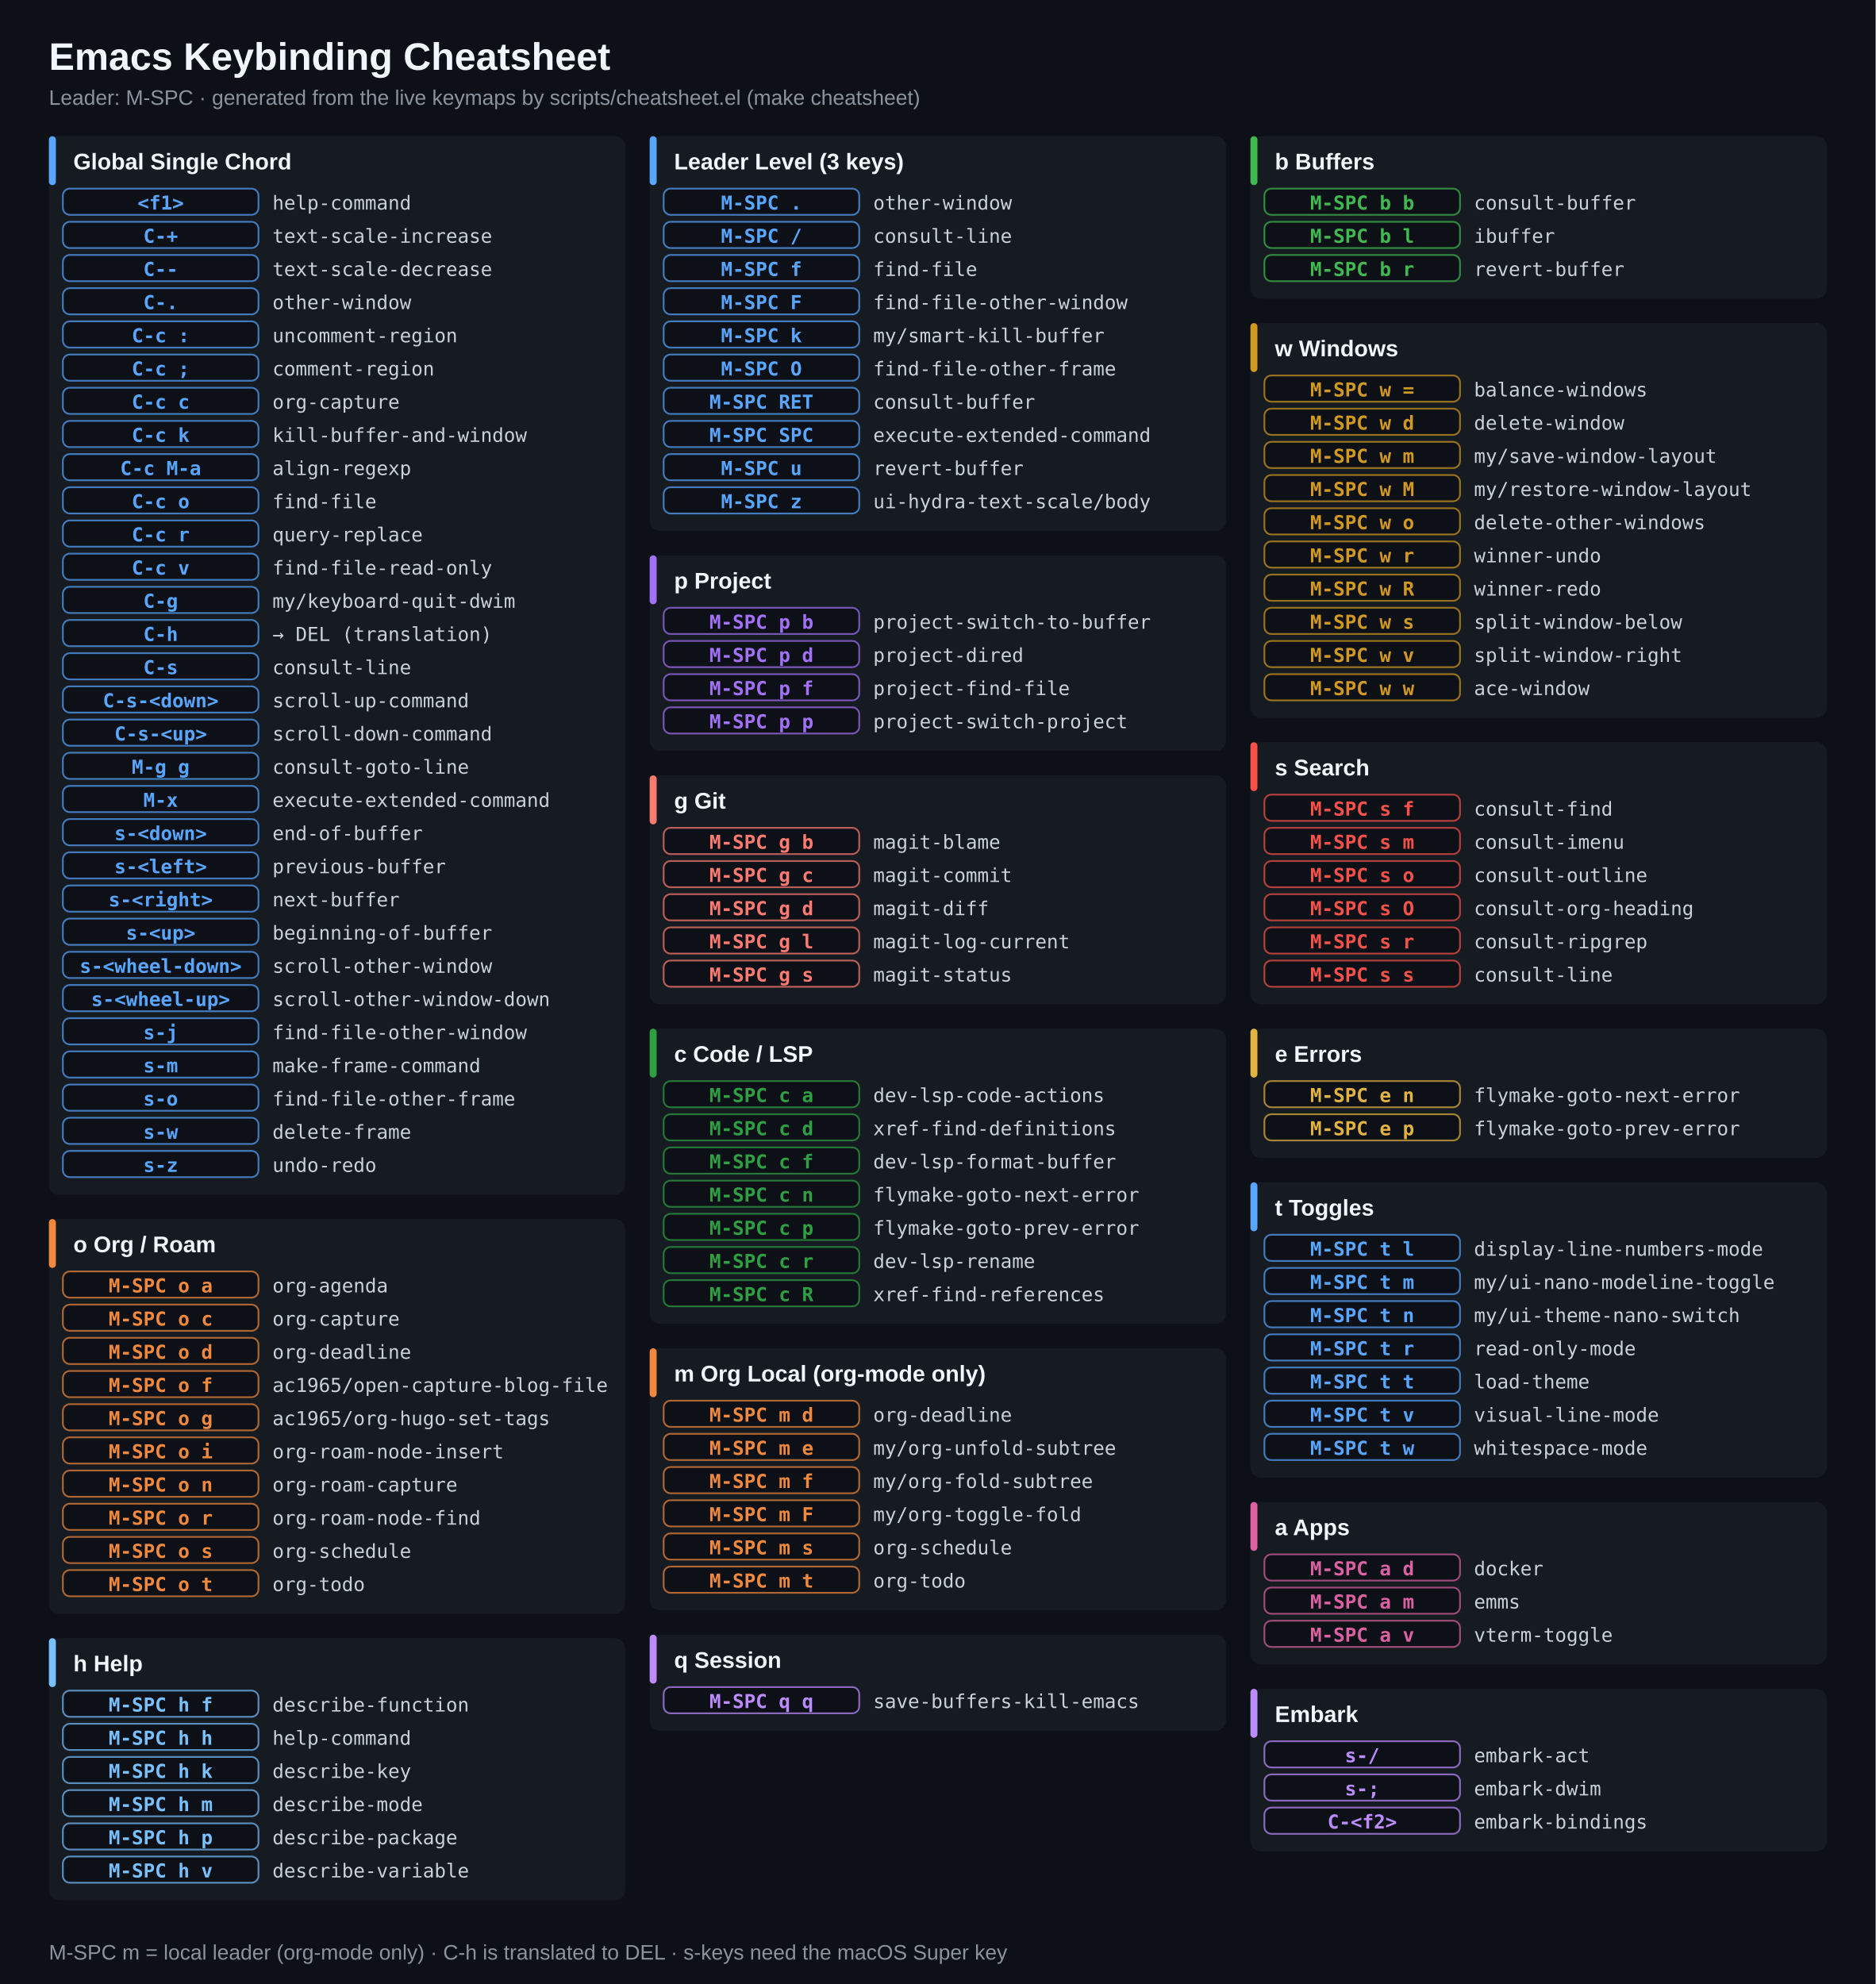
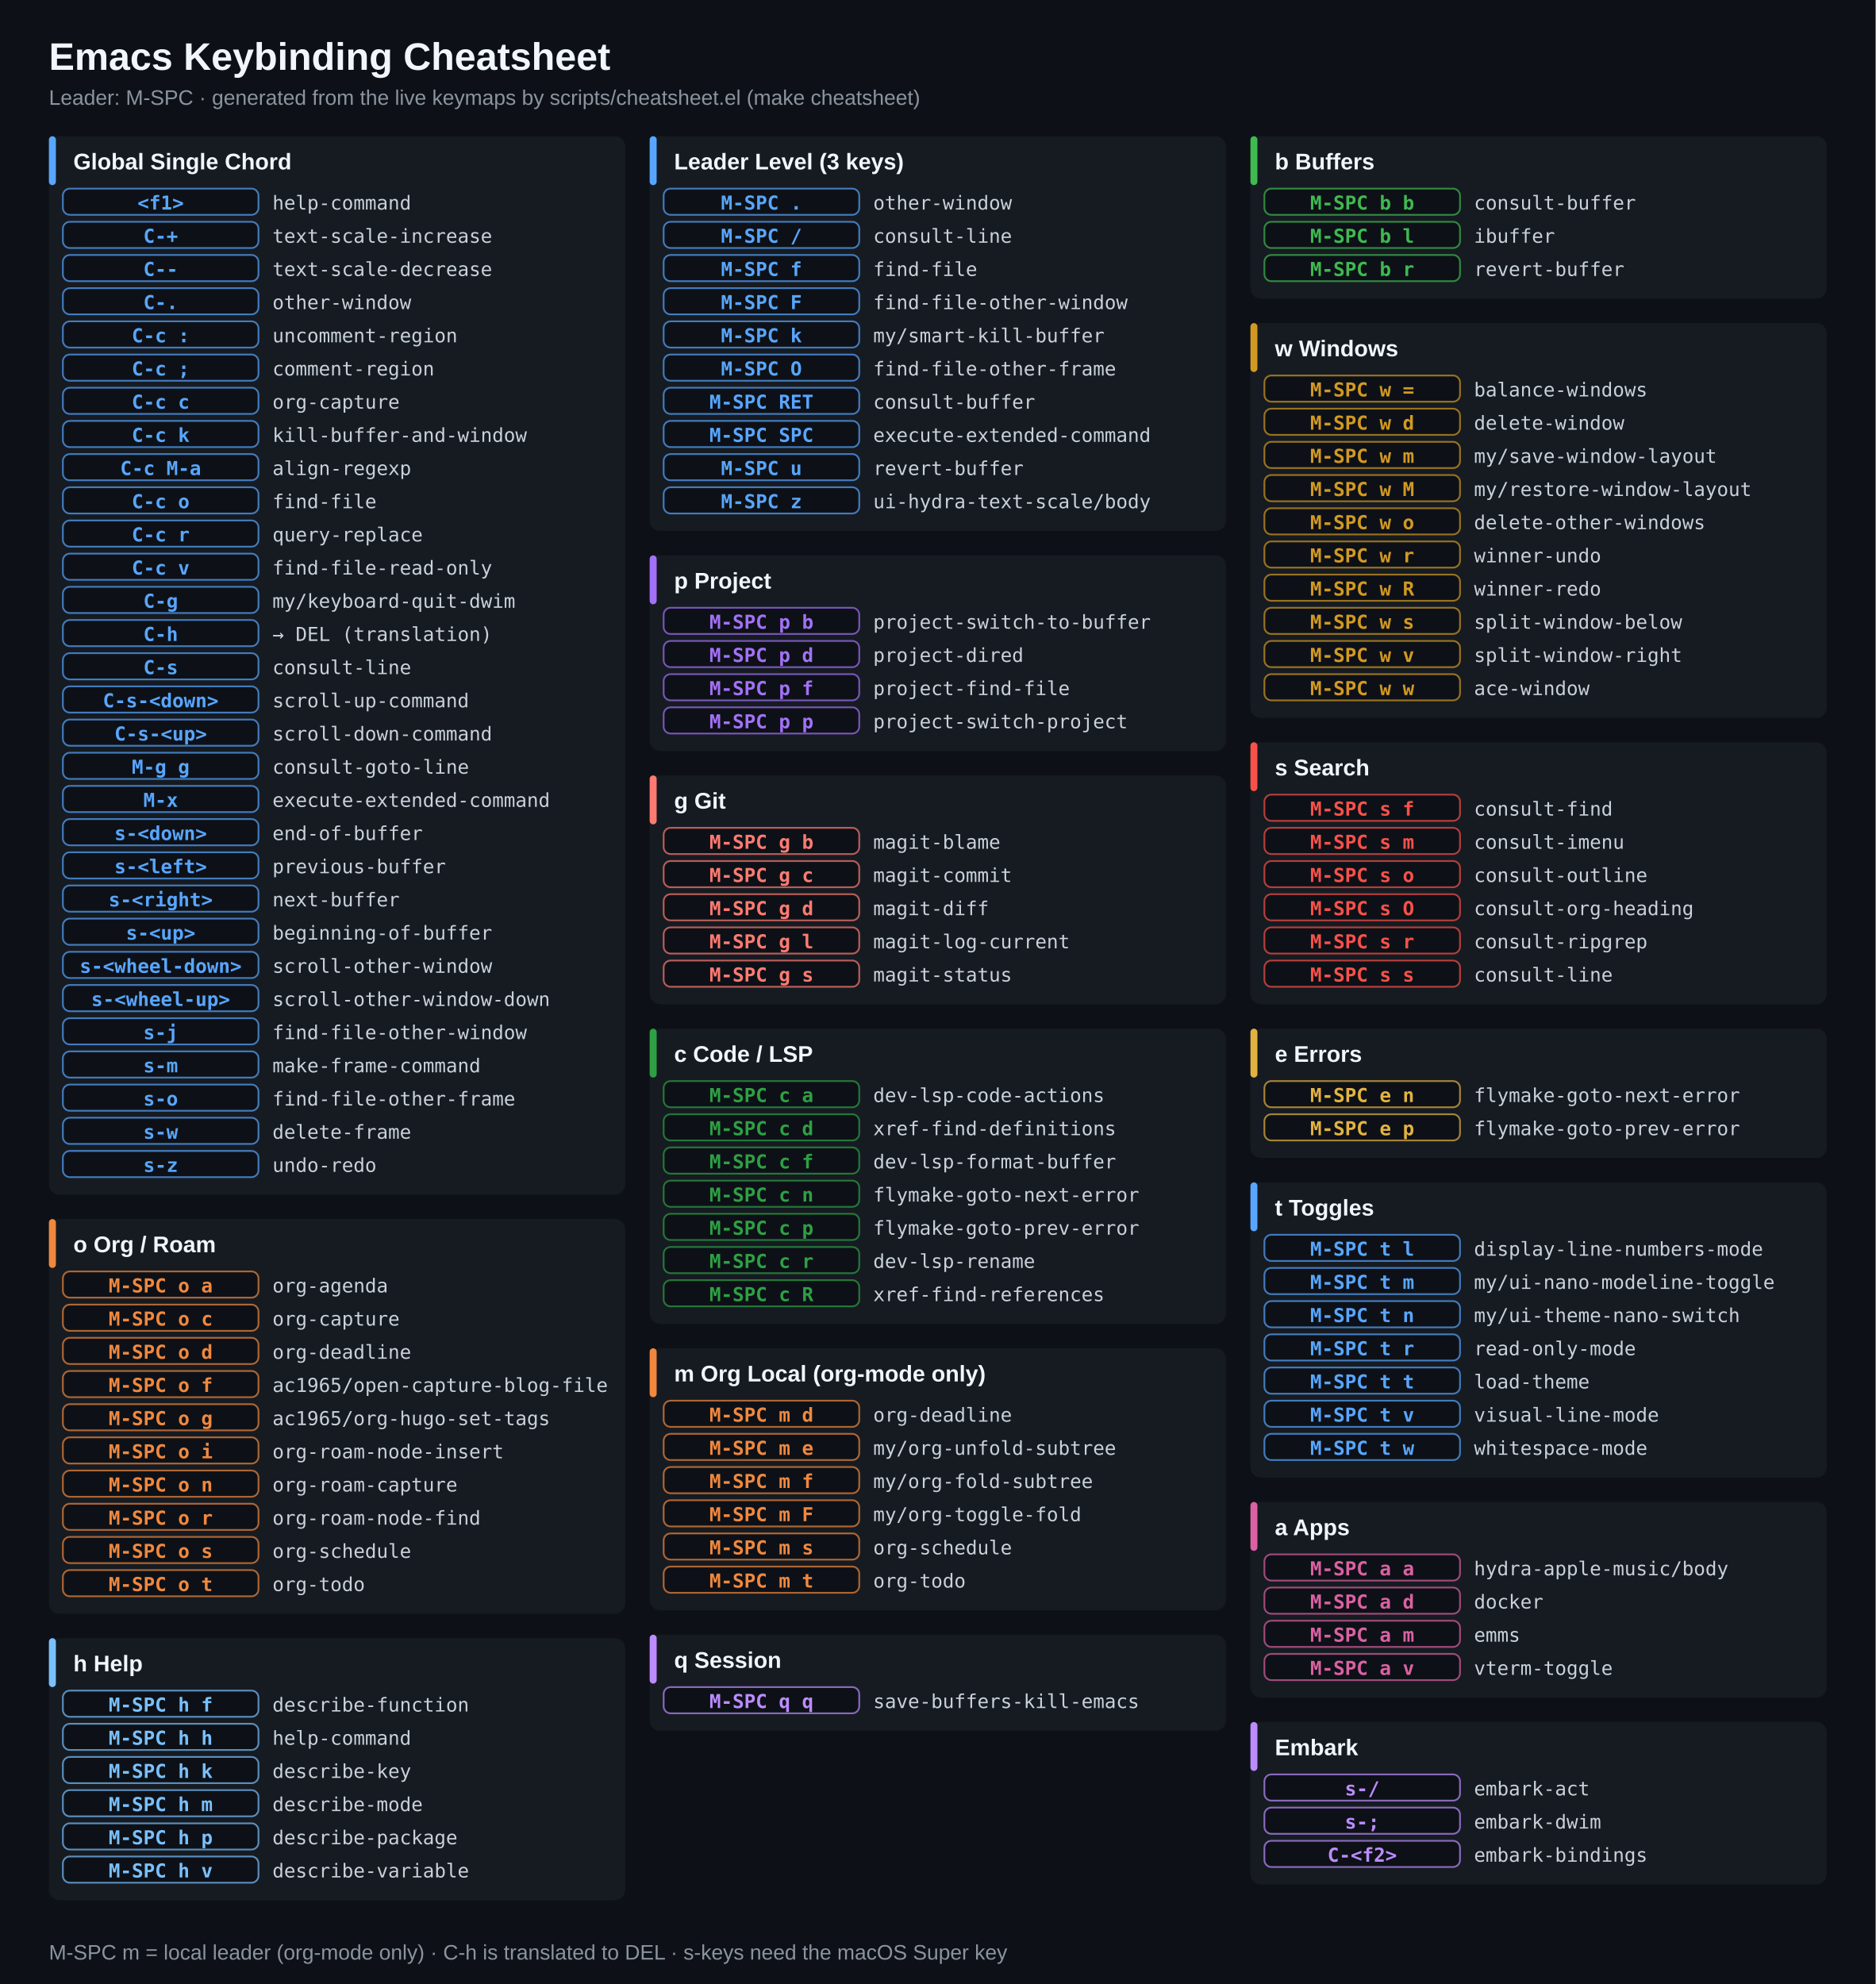
<svg xmlns="http://www.w3.org/2000/svg" width="1074" height="1136" viewBox="0 0 1074 1136">
  <style>
  .title{font:700 22px 'Helvetica Neue',Arial,sans-serif;fill:#f0f6fc}
  .sub{font:12px 'Helvetica Neue',Arial,sans-serif;fill:#8b949e}
  .head{font:700 13px 'Helvetica Neue',Arial,sans-serif;fill:#f0f6fc}
  .key{font:600 11px 'SF Mono',Menlo,Consolas,monospace}
  .cmd{font:11px 'SF Mono',Menlo,Consolas,monospace;fill:#c9d1d9}
</style>
  <rect width="1074" height="1136" fill="#0d1117" />
  <text x="28" y="40" class="title">Emacs Keybinding Cheatsheet</text>
  <text x="28" y="60" class="sub">Leader: M-SPC  ·  generated from the live keymaps by scripts/cheatsheet.el (make cheatsheet)</text>
  <rect x="28" y="78" width="330" height="606" rx="6" fill="#161b22" />
  <rect x="28" y="78" width="4" height="28" rx="2" fill="#58a6ff" />
  <text x="42" y="97" class="head">Global Single Chord</text>
  <rect x="36" y="108" width="112" height="15" rx="4" fill="#0d1117" stroke="#58a6ff" stroke-opacity="0.7" />
  <text x="92" y="120" class="key" fill="#58a6ff" text-anchor="middle">&lt;f1&gt;</text>
  <text x="156" y="120" class="cmd">help-command</text>
  <rect x="36" y="127" width="112" height="15" rx="4" fill="#0d1117" stroke="#58a6ff" stroke-opacity="0.7" />
  <text x="92" y="139" class="key" fill="#58a6ff" text-anchor="middle">C-+</text>
  <text x="156" y="139" class="cmd">text-scale-increase</text>
  <rect x="36" y="146" width="112" height="15" rx="4" fill="#0d1117" stroke="#58a6ff" stroke-opacity="0.7" />
  <text x="92" y="158" class="key" fill="#58a6ff" text-anchor="middle">C--</text>
  <text x="156" y="158" class="cmd">text-scale-decrease</text>
  <rect x="36" y="165" width="112" height="15" rx="4" fill="#0d1117" stroke="#58a6ff" stroke-opacity="0.7" />
  <text x="92" y="177" class="key" fill="#58a6ff" text-anchor="middle">C-.</text>
  <text x="156" y="177" class="cmd">other-window</text>
  <rect x="36" y="184" width="112" height="15" rx="4" fill="#0d1117" stroke="#58a6ff" stroke-opacity="0.7" />
  <text x="92" y="196" class="key" fill="#58a6ff" text-anchor="middle">C-c :</text>
  <text x="156" y="196" class="cmd">uncomment-region</text>
  <rect x="36" y="203" width="112" height="15" rx="4" fill="#0d1117" stroke="#58a6ff" stroke-opacity="0.7" />
  <text x="92" y="215" class="key" fill="#58a6ff" text-anchor="middle">C-c ;</text>
  <text x="156" y="215" class="cmd">comment-region</text>
  <rect x="36" y="222" width="112" height="15" rx="4" fill="#0d1117" stroke="#58a6ff" stroke-opacity="0.7" />
  <text x="92" y="234" class="key" fill="#58a6ff" text-anchor="middle">C-c c</text>
  <text x="156" y="234" class="cmd">org-capture</text>
  <rect x="36" y="241" width="112" height="15" rx="4" fill="#0d1117" stroke="#58a6ff" stroke-opacity="0.7" />
  <text x="92" y="253" class="key" fill="#58a6ff" text-anchor="middle">C-c k</text>
  <text x="156" y="253" class="cmd">kill-buffer-and-window</text>
  <rect x="36" y="260" width="112" height="15" rx="4" fill="#0d1117" stroke="#58a6ff" stroke-opacity="0.7" />
  <text x="92" y="272" class="key" fill="#58a6ff" text-anchor="middle">C-c M-a</text>
  <text x="156" y="272" class="cmd">align-regexp</text>
  <rect x="36" y="279" width="112" height="15" rx="4" fill="#0d1117" stroke="#58a6ff" stroke-opacity="0.7" />
  <text x="92" y="291" class="key" fill="#58a6ff" text-anchor="middle">C-c o</text>
  <text x="156" y="291" class="cmd">find-file</text>
  <rect x="36" y="298" width="112" height="15" rx="4" fill="#0d1117" stroke="#58a6ff" stroke-opacity="0.7" />
  <text x="92" y="310" class="key" fill="#58a6ff" text-anchor="middle">C-c r</text>
  <text x="156" y="310" class="cmd">query-replace</text>
  <rect x="36" y="317" width="112" height="15" rx="4" fill="#0d1117" stroke="#58a6ff" stroke-opacity="0.7" />
  <text x="92" y="329" class="key" fill="#58a6ff" text-anchor="middle">C-c v</text>
  <text x="156" y="329" class="cmd">find-file-read-only</text>
  <rect x="36" y="336" width="112" height="15" rx="4" fill="#0d1117" stroke="#58a6ff" stroke-opacity="0.7" />
  <text x="92" y="348" class="key" fill="#58a6ff" text-anchor="middle">C-g</text>
  <text x="156" y="348" class="cmd">my/keyboard-quit-dwim</text>
  <rect x="36" y="355" width="112" height="15" rx="4" fill="#0d1117" stroke="#58a6ff" stroke-opacity="0.7" />
  <text x="92" y="367" class="key" fill="#58a6ff" text-anchor="middle">C-h</text>
  <text x="156" y="367" class="cmd">→ DEL (translation)</text>
  <rect x="36" y="374" width="112" height="15" rx="4" fill="#0d1117" stroke="#58a6ff" stroke-opacity="0.7" />
  <text x="92" y="386" class="key" fill="#58a6ff" text-anchor="middle">C-s</text>
  <text x="156" y="386" class="cmd">consult-line</text>
  <rect x="36" y="393" width="112" height="15" rx="4" fill="#0d1117" stroke="#58a6ff" stroke-opacity="0.7" />
  <text x="92" y="405" class="key" fill="#58a6ff" text-anchor="middle">C-s-&lt;down&gt;</text>
  <text x="156" y="405" class="cmd">scroll-up-command</text>
  <rect x="36" y="412" width="112" height="15" rx="4" fill="#0d1117" stroke="#58a6ff" stroke-opacity="0.7" />
  <text x="92" y="424" class="key" fill="#58a6ff" text-anchor="middle">C-s-&lt;up&gt;</text>
  <text x="156" y="424" class="cmd">scroll-down-command</text>
  <rect x="36" y="431" width="112" height="15" rx="4" fill="#0d1117" stroke="#58a6ff" stroke-opacity="0.7" />
  <text x="92" y="443" class="key" fill="#58a6ff" text-anchor="middle">M-g g</text>
  <text x="156" y="443" class="cmd">consult-goto-line</text>
  <rect x="36" y="450" width="112" height="15" rx="4" fill="#0d1117" stroke="#58a6ff" stroke-opacity="0.7" />
  <text x="92" y="462" class="key" fill="#58a6ff" text-anchor="middle">M-x</text>
  <text x="156" y="462" class="cmd">execute-extended-command</text>
  <rect x="36" y="469" width="112" height="15" rx="4" fill="#0d1117" stroke="#58a6ff" stroke-opacity="0.7" />
  <text x="92" y="481" class="key" fill="#58a6ff" text-anchor="middle">s-&lt;down&gt;</text>
  <text x="156" y="481" class="cmd">end-of-buffer</text>
  <rect x="36" y="488" width="112" height="15" rx="4" fill="#0d1117" stroke="#58a6ff" stroke-opacity="0.7" />
  <text x="92" y="500" class="key" fill="#58a6ff" text-anchor="middle">s-&lt;left&gt;</text>
  <text x="156" y="500" class="cmd">previous-buffer</text>
  <rect x="36" y="507" width="112" height="15" rx="4" fill="#0d1117" stroke="#58a6ff" stroke-opacity="0.7" />
  <text x="92" y="519" class="key" fill="#58a6ff" text-anchor="middle">s-&lt;right&gt;</text>
  <text x="156" y="519" class="cmd">next-buffer</text>
  <rect x="36" y="526" width="112" height="15" rx="4" fill="#0d1117" stroke="#58a6ff" stroke-opacity="0.7" />
  <text x="92" y="538" class="key" fill="#58a6ff" text-anchor="middle">s-&lt;up&gt;</text>
  <text x="156" y="538" class="cmd">beginning-of-buffer</text>
  <rect x="36" y="545" width="112" height="15" rx="4" fill="#0d1117" stroke="#58a6ff" stroke-opacity="0.7" />
  <text x="92" y="557" class="key" fill="#58a6ff" text-anchor="middle">s-&lt;wheel-down&gt;</text>
  <text x="156" y="557" class="cmd">scroll-other-window</text>
  <rect x="36" y="564" width="112" height="15" rx="4" fill="#0d1117" stroke="#58a6ff" stroke-opacity="0.7" />
  <text x="92" y="576" class="key" fill="#58a6ff" text-anchor="middle">s-&lt;wheel-up&gt;</text>
  <text x="156" y="576" class="cmd">scroll-other-window-down</text>
  <rect x="36" y="583" width="112" height="15" rx="4" fill="#0d1117" stroke="#58a6ff" stroke-opacity="0.7" />
  <text x="92" y="595" class="key" fill="#58a6ff" text-anchor="middle">s-j</text>
  <text x="156" y="595" class="cmd">find-file-other-window</text>
  <rect x="36" y="602" width="112" height="15" rx="4" fill="#0d1117" stroke="#58a6ff" stroke-opacity="0.7" />
  <text x="92" y="614" class="key" fill="#58a6ff" text-anchor="middle">s-m</text>
  <text x="156" y="614" class="cmd">make-frame-command</text>
  <rect x="36" y="621" width="112" height="15" rx="4" fill="#0d1117" stroke="#58a6ff" stroke-opacity="0.7" />
  <text x="92" y="633" class="key" fill="#58a6ff" text-anchor="middle">s-o</text>
  <text x="156" y="633" class="cmd">find-file-other-frame</text>
  <rect x="36" y="640" width="112" height="15" rx="4" fill="#0d1117" stroke="#58a6ff" stroke-opacity="0.7" />
  <text x="92" y="652" class="key" fill="#58a6ff" text-anchor="middle">s-w</text>
  <text x="156" y="652" class="cmd">delete-frame</text>
  <rect x="36" y="659" width="112" height="15" rx="4" fill="#0d1117" stroke="#58a6ff" stroke-opacity="0.7" />
  <text x="92" y="671" class="key" fill="#58a6ff" text-anchor="middle">s-z</text>
  <text x="156" y="671" class="cmd">undo-redo</text>
  <rect x="372" y="78" width="330" height="226" rx="6" fill="#161b22" />
  <rect x="372" y="78" width="4" height="28" rx="2" fill="#58a6ff" />
  <text x="386" y="97" class="head">Leader Level (3 keys)</text>
  <rect x="380" y="108" width="112" height="15" rx="4" fill="#0d1117" stroke="#58a6ff" stroke-opacity="0.7" />
  <text x="436" y="120" class="key" fill="#58a6ff" text-anchor="middle">M-SPC .</text>
  <text x="500" y="120" class="cmd">other-window</text>
  <rect x="380" y="127" width="112" height="15" rx="4" fill="#0d1117" stroke="#58a6ff" stroke-opacity="0.7" />
  <text x="436" y="139" class="key" fill="#58a6ff" text-anchor="middle">M-SPC /</text>
  <text x="500" y="139" class="cmd">consult-line</text>
  <rect x="380" y="146" width="112" height="15" rx="4" fill="#0d1117" stroke="#58a6ff" stroke-opacity="0.7" />
  <text x="436" y="158" class="key" fill="#58a6ff" text-anchor="middle">M-SPC f</text>
  <text x="500" y="158" class="cmd">find-file</text>
  <rect x="380" y="165" width="112" height="15" rx="4" fill="#0d1117" stroke="#58a6ff" stroke-opacity="0.7" />
  <text x="436" y="177" class="key" fill="#58a6ff" text-anchor="middle">M-SPC F</text>
  <text x="500" y="177" class="cmd">find-file-other-window</text>
  <rect x="380" y="184" width="112" height="15" rx="4" fill="#0d1117" stroke="#58a6ff" stroke-opacity="0.7" />
  <text x="436" y="196" class="key" fill="#58a6ff" text-anchor="middle">M-SPC k</text>
  <text x="500" y="196" class="cmd">my/smart-kill-buffer</text>
  <rect x="380" y="203" width="112" height="15" rx="4" fill="#0d1117" stroke="#58a6ff" stroke-opacity="0.7" />
  <text x="436" y="215" class="key" fill="#58a6ff" text-anchor="middle">M-SPC O</text>
  <text x="500" y="215" class="cmd">find-file-other-frame</text>
  <rect x="380" y="222" width="112" height="15" rx="4" fill="#0d1117" stroke="#58a6ff" stroke-opacity="0.7" />
  <text x="436" y="234" class="key" fill="#58a6ff" text-anchor="middle">M-SPC RET</text>
  <text x="500" y="234" class="cmd">consult-buffer</text>
  <rect x="380" y="241" width="112" height="15" rx="4" fill="#0d1117" stroke="#58a6ff" stroke-opacity="0.7" />
  <text x="436" y="253" class="key" fill="#58a6ff" text-anchor="middle">M-SPC SPC</text>
  <text x="500" y="253" class="cmd">execute-extended-command</text>
  <rect x="380" y="260" width="112" height="15" rx="4" fill="#0d1117" stroke="#58a6ff" stroke-opacity="0.7" />
  <text x="436" y="272" class="key" fill="#58a6ff" text-anchor="middle">M-SPC u</text>
  <text x="500" y="272" class="cmd">revert-buffer</text>
  <rect x="380" y="279" width="112" height="15" rx="4" fill="#0d1117" stroke="#58a6ff" stroke-opacity="0.7" />
  <text x="436" y="291" class="key" fill="#58a6ff" text-anchor="middle">M-SPC z</text>
  <text x="500" y="291" class="cmd">ui-hydra-text-scale/body</text>
  <rect x="716" y="78" width="330" height="93" rx="6" fill="#161b22" />
  <rect x="716" y="78" width="4" height="28" rx="2" fill="#3fb950" />
  <text x="730" y="97" class="head">b  Buffers</text>
  <rect x="724" y="108" width="112" height="15" rx="4" fill="#0d1117" stroke="#3fb950" stroke-opacity="0.7" />
  <text x="780" y="120" class="key" fill="#3fb950" text-anchor="middle">M-SPC b b</text>
  <text x="844" y="120" class="cmd">consult-buffer</text>
  <rect x="724" y="127" width="112" height="15" rx="4" fill="#0d1117" stroke="#3fb950" stroke-opacity="0.7" />
  <text x="780" y="139" class="key" fill="#3fb950" text-anchor="middle">M-SPC b l</text>
  <text x="844" y="139" class="cmd">ibuffer</text>
  <rect x="724" y="146" width="112" height="15" rx="4" fill="#0d1117" stroke="#3fb950" stroke-opacity="0.7" />
  <text x="780" y="158" class="key" fill="#3fb950" text-anchor="middle">M-SPC b r</text>
  <text x="844" y="158" class="cmd">revert-buffer</text>
  <rect x="716" y="185" width="330" height="226" rx="6" fill="#161b22" />
  <rect x="716" y="185" width="4" height="28" rx="2" fill="#d29922" />
  <text x="730" y="204" class="head">w  Windows</text>
  <rect x="724" y="215" width="112" height="15" rx="4" fill="#0d1117" stroke="#d29922" stroke-opacity="0.7" />
  <text x="780" y="227" class="key" fill="#d29922" text-anchor="middle">M-SPC w =</text>
  <text x="844" y="227" class="cmd">balance-windows</text>
  <rect x="724" y="234" width="112" height="15" rx="4" fill="#0d1117" stroke="#d29922" stroke-opacity="0.7" />
  <text x="780" y="246" class="key" fill="#d29922" text-anchor="middle">M-SPC w d</text>
  <text x="844" y="246" class="cmd">delete-window</text>
  <rect x="724" y="253" width="112" height="15" rx="4" fill="#0d1117" stroke="#d29922" stroke-opacity="0.7" />
  <text x="780" y="265" class="key" fill="#d29922" text-anchor="middle">M-SPC w m</text>
  <text x="844" y="265" class="cmd">my/save-window-layout</text>
  <rect x="724" y="272" width="112" height="15" rx="4" fill="#0d1117" stroke="#d29922" stroke-opacity="0.7" />
  <text x="780" y="284" class="key" fill="#d29922" text-anchor="middle">M-SPC w M</text>
  <text x="844" y="284" class="cmd">my/restore-window-layout</text>
  <rect x="724" y="291" width="112" height="15" rx="4" fill="#0d1117" stroke="#d29922" stroke-opacity="0.7" />
  <text x="780" y="303" class="key" fill="#d29922" text-anchor="middle">M-SPC w o</text>
  <text x="844" y="303" class="cmd">delete-other-windows</text>
  <rect x="724" y="310" width="112" height="15" rx="4" fill="#0d1117" stroke="#d29922" stroke-opacity="0.7" />
  <text x="780" y="322" class="key" fill="#d29922" text-anchor="middle">M-SPC w r</text>
  <text x="844" y="322" class="cmd">winner-undo</text>
  <rect x="724" y="329" width="112" height="15" rx="4" fill="#0d1117" stroke="#d29922" stroke-opacity="0.7" />
  <text x="780" y="341" class="key" fill="#d29922" text-anchor="middle">M-SPC w R</text>
  <text x="844" y="341" class="cmd">winner-redo</text>
  <rect x="724" y="348" width="112" height="15" rx="4" fill="#0d1117" stroke="#d29922" stroke-opacity="0.7" />
  <text x="780" y="360" class="key" fill="#d29922" text-anchor="middle">M-SPC w s</text>
  <text x="844" y="360" class="cmd">split-window-below</text>
  <rect x="724" y="367" width="112" height="15" rx="4" fill="#0d1117" stroke="#d29922" stroke-opacity="0.7" />
  <text x="780" y="379" class="key" fill="#d29922" text-anchor="middle">M-SPC w v</text>
  <text x="844" y="379" class="cmd">split-window-right</text>
  <rect x="724" y="386" width="112" height="15" rx="4" fill="#0d1117" stroke="#d29922" stroke-opacity="0.7" />
  <text x="780" y="398" class="key" fill="#d29922" text-anchor="middle">M-SPC w w</text>
  <text x="844" y="398" class="cmd">ace-window</text>
  <rect x="372" y="318" width="330" height="112" rx="6" fill="#161b22" />
  <rect x="372" y="318" width="4" height="28" rx="2" fill="#a371f7" />
  <text x="386" y="337" class="head">p  Project</text>
  <rect x="380" y="348" width="112" height="15" rx="4" fill="#0d1117" stroke="#a371f7" stroke-opacity="0.7" />
  <text x="436" y="360" class="key" fill="#a371f7" text-anchor="middle">M-SPC p b</text>
  <text x="500" y="360" class="cmd">project-switch-to-buffer</text>
  <rect x="380" y="367" width="112" height="15" rx="4" fill="#0d1117" stroke="#a371f7" stroke-opacity="0.7" />
  <text x="436" y="379" class="key" fill="#a371f7" text-anchor="middle">M-SPC p d</text>
  <text x="500" y="379" class="cmd">project-dired</text>
  <rect x="380" y="386" width="112" height="15" rx="4" fill="#0d1117" stroke="#a371f7" stroke-opacity="0.7" />
  <text x="436" y="398" class="key" fill="#a371f7" text-anchor="middle">M-SPC p f</text>
  <text x="500" y="398" class="cmd">project-find-file</text>
  <rect x="380" y="405" width="112" height="15" rx="4" fill="#0d1117" stroke="#a371f7" stroke-opacity="0.7" />
  <text x="436" y="417" class="key" fill="#a371f7" text-anchor="middle">M-SPC p p</text>
  <text x="500" y="417" class="cmd">project-switch-project</text>
  <rect x="716" y="425" width="330" height="150" rx="6" fill="#161b22" />
  <rect x="716" y="425" width="4" height="28" rx="2" fill="#f85149" />
  <text x="730" y="444" class="head">s  Search</text>
  <rect x="724" y="455" width="112" height="15" rx="4" fill="#0d1117" stroke="#f85149" stroke-opacity="0.7" />
  <text x="780" y="467" class="key" fill="#f85149" text-anchor="middle">M-SPC s f</text>
  <text x="844" y="467" class="cmd">consult-find</text>
  <rect x="724" y="474" width="112" height="15" rx="4" fill="#0d1117" stroke="#f85149" stroke-opacity="0.7" />
  <text x="780" y="486" class="key" fill="#f85149" text-anchor="middle">M-SPC s m</text>
  <text x="844" y="486" class="cmd">consult-imenu</text>
  <rect x="724" y="493" width="112" height="15" rx="4" fill="#0d1117" stroke="#f85149" stroke-opacity="0.7" />
  <text x="780" y="505" class="key" fill="#f85149" text-anchor="middle">M-SPC s o</text>
  <text x="844" y="505" class="cmd">consult-outline</text>
  <rect x="724" y="512" width="112" height="15" rx="4" fill="#0d1117" stroke="#f85149" stroke-opacity="0.7" />
  <text x="780" y="524" class="key" fill="#f85149" text-anchor="middle">M-SPC s O</text>
  <text x="844" y="524" class="cmd">consult-org-heading</text>
  <rect x="724" y="531" width="112" height="15" rx="4" fill="#0d1117" stroke="#f85149" stroke-opacity="0.7" />
  <text x="780" y="543" class="key" fill="#f85149" text-anchor="middle">M-SPC s r</text>
  <text x="844" y="543" class="cmd">consult-ripgrep</text>
  <rect x="724" y="550" width="112" height="15" rx="4" fill="#0d1117" stroke="#f85149" stroke-opacity="0.7" />
  <text x="780" y="562" class="key" fill="#f85149" text-anchor="middle">M-SPC s s</text>
  <text x="844" y="562" class="cmd">consult-line</text>
  <rect x="372" y="444" width="330" height="131" rx="6" fill="#161b22" />
  <rect x="372" y="444" width="4" height="28" rx="2" fill="#ff7b72" />
  <text x="386" y="463" class="head">g  Git</text>
  <rect x="380" y="474" width="112" height="15" rx="4" fill="#0d1117" stroke="#ff7b72" stroke-opacity="0.7" />
  <text x="436" y="486" class="key" fill="#ff7b72" text-anchor="middle">M-SPC g b</text>
  <text x="500" y="486" class="cmd">magit-blame</text>
  <rect x="380" y="493" width="112" height="15" rx="4" fill="#0d1117" stroke="#ff7b72" stroke-opacity="0.7" />
  <text x="436" y="505" class="key" fill="#ff7b72" text-anchor="middle">M-SPC g c</text>
  <text x="500" y="505" class="cmd">magit-commit</text>
  <rect x="380" y="512" width="112" height="15" rx="4" fill="#0d1117" stroke="#ff7b72" stroke-opacity="0.7" />
  <text x="436" y="524" class="key" fill="#ff7b72" text-anchor="middle">M-SPC g d</text>
  <text x="500" y="524" class="cmd">magit-diff</text>
  <rect x="380" y="531" width="112" height="15" rx="4" fill="#0d1117" stroke="#ff7b72" stroke-opacity="0.7" />
  <text x="436" y="543" class="key" fill="#ff7b72" text-anchor="middle">M-SPC g l</text>
  <text x="500" y="543" class="cmd">magit-log-current</text>
  <rect x="380" y="550" width="112" height="15" rx="4" fill="#0d1117" stroke="#ff7b72" stroke-opacity="0.7" />
  <text x="436" y="562" class="key" fill="#ff7b72" text-anchor="middle">M-SPC g s</text>
  <text x="500" y="562" class="cmd">magit-status</text>
  <rect x="372" y="589" width="330" height="169" rx="6" fill="#161b22" />
  <rect x="372" y="589" width="4" height="28" rx="2" fill="#2ea043" />
  <text x="386" y="608" class="head">c  Code / LSP</text>
  <rect x="380" y="619" width="112" height="15" rx="4" fill="#0d1117" stroke="#2ea043" stroke-opacity="0.7" />
  <text x="436" y="631" class="key" fill="#2ea043" text-anchor="middle">M-SPC c a</text>
  <text x="500" y="631" class="cmd">dev-lsp-code-actions</text>
  <rect x="380" y="638" width="112" height="15" rx="4" fill="#0d1117" stroke="#2ea043" stroke-opacity="0.7" />
  <text x="436" y="650" class="key" fill="#2ea043" text-anchor="middle">M-SPC c d</text>
  <text x="500" y="650" class="cmd">xref-find-definitions</text>
  <rect x="380" y="657" width="112" height="15" rx="4" fill="#0d1117" stroke="#2ea043" stroke-opacity="0.7" />
  <text x="436" y="669" class="key" fill="#2ea043" text-anchor="middle">M-SPC c f</text>
  <text x="500" y="669" class="cmd">dev-lsp-format-buffer</text>
  <rect x="380" y="676" width="112" height="15" rx="4" fill="#0d1117" stroke="#2ea043" stroke-opacity="0.7" />
  <text x="436" y="688" class="key" fill="#2ea043" text-anchor="middle">M-SPC c n</text>
  <text x="500" y="688" class="cmd">flymake-goto-next-error</text>
  <rect x="380" y="695" width="112" height="15" rx="4" fill="#0d1117" stroke="#2ea043" stroke-opacity="0.7" />
  <text x="436" y="707" class="key" fill="#2ea043" text-anchor="middle">M-SPC c p</text>
  <text x="500" y="707" class="cmd">flymake-goto-prev-error</text>
  <rect x="380" y="714" width="112" height="15" rx="4" fill="#0d1117" stroke="#2ea043" stroke-opacity="0.7" />
  <text x="436" y="726" class="key" fill="#2ea043" text-anchor="middle">M-SPC c r</text>
  <text x="500" y="726" class="cmd">dev-lsp-rename</text>
  <rect x="380" y="733" width="112" height="15" rx="4" fill="#0d1117" stroke="#2ea043" stroke-opacity="0.7" />
  <text x="436" y="745" class="key" fill="#2ea043" text-anchor="middle">M-SPC c R</text>
  <text x="500" y="745" class="cmd">xref-find-references</text>
  <rect x="716" y="589" width="330" height="74" rx="6" fill="#161b22" />
  <rect x="716" y="589" width="4" height="28" rx="2" fill="#e3b341" />
  <text x="730" y="608" class="head">e  Errors</text>
  <rect x="724" y="619" width="112" height="15" rx="4" fill="#0d1117" stroke="#e3b341" stroke-opacity="0.7" />
  <text x="780" y="631" class="key" fill="#e3b341" text-anchor="middle">M-SPC e n</text>
  <text x="844" y="631" class="cmd">flymake-goto-next-error</text>
  <rect x="724" y="638" width="112" height="15" rx="4" fill="#0d1117" stroke="#e3b341" stroke-opacity="0.7" />
  <text x="780" y="650" class="key" fill="#e3b341" text-anchor="middle">M-SPC e p</text>
  <text x="844" y="650" class="cmd">flymake-goto-prev-error</text>
  <rect x="716" y="677" width="330" height="169" rx="6" fill="#161b22" />
  <rect x="716" y="677" width="4" height="28" rx="2" fill="#58a6ff" />
  <text x="730" y="696" class="head">t  Toggles</text>
  <rect x="724" y="707" width="112" height="15" rx="4" fill="#0d1117" stroke="#58a6ff" stroke-opacity="0.7" />
  <text x="780" y="719" class="key" fill="#58a6ff" text-anchor="middle">M-SPC t l</text>
  <text x="844" y="719" class="cmd">display-line-numbers-mode</text>
  <rect x="724" y="726" width="112" height="15" rx="4" fill="#0d1117" stroke="#58a6ff" stroke-opacity="0.7" />
  <text x="780" y="738" class="key" fill="#58a6ff" text-anchor="middle">M-SPC t m</text>
  <text x="844" y="738" class="cmd">my/ui-nano-modeline-toggle</text>
  <rect x="724" y="745" width="112" height="15" rx="4" fill="#0d1117" stroke="#58a6ff" stroke-opacity="0.7" />
  <text x="780" y="757" class="key" fill="#58a6ff" text-anchor="middle">M-SPC t n</text>
  <text x="844" y="757" class="cmd">my/ui-theme-nano-switch</text>
  <rect x="724" y="764" width="112" height="15" rx="4" fill="#0d1117" stroke="#58a6ff" stroke-opacity="0.7" />
  <text x="780" y="776" class="key" fill="#58a6ff" text-anchor="middle">M-SPC t r</text>
  <text x="844" y="776" class="cmd">read-only-mode</text>
  <rect x="724" y="783" width="112" height="15" rx="4" fill="#0d1117" stroke="#58a6ff" stroke-opacity="0.7" />
  <text x="780" y="795" class="key" fill="#58a6ff" text-anchor="middle">M-SPC t t</text>
  <text x="844" y="795" class="cmd">load-theme</text>
  <rect x="724" y="802" width="112" height="15" rx="4" fill="#0d1117" stroke="#58a6ff" stroke-opacity="0.7" />
  <text x="780" y="814" class="key" fill="#58a6ff" text-anchor="middle">M-SPC t v</text>
  <text x="844" y="814" class="cmd">visual-line-mode</text>
  <rect x="724" y="821" width="112" height="15" rx="4" fill="#0d1117" stroke="#58a6ff" stroke-opacity="0.7" />
  <text x="780" y="833" class="key" fill="#58a6ff" text-anchor="middle">M-SPC t w</text>
  <text x="844" y="833" class="cmd">whitespace-mode</text>
  <rect x="28" y="698" width="330" height="226" rx="6" fill="#161b22" />
  <rect x="28" y="698" width="4" height="28" rx="2" fill="#f0883e" />
  <text x="42" y="717" class="head">o  Org / Roam</text>
  <rect x="36" y="728" width="112" height="15" rx="4" fill="#0d1117" stroke="#f0883e" stroke-opacity="0.7" />
  <text x="92" y="740" class="key" fill="#f0883e" text-anchor="middle">M-SPC o a</text>
  <text x="156" y="740" class="cmd">org-agenda</text>
  <rect x="36" y="747" width="112" height="15" rx="4" fill="#0d1117" stroke="#f0883e" stroke-opacity="0.7" />
  <text x="92" y="759" class="key" fill="#f0883e" text-anchor="middle">M-SPC o c</text>
  <text x="156" y="759" class="cmd">org-capture</text>
  <rect x="36" y="766" width="112" height="15" rx="4" fill="#0d1117" stroke="#f0883e" stroke-opacity="0.7" />
  <text x="92" y="778" class="key" fill="#f0883e" text-anchor="middle">M-SPC o d</text>
  <text x="156" y="778" class="cmd">org-deadline</text>
  <rect x="36" y="785" width="112" height="15" rx="4" fill="#0d1117" stroke="#f0883e" stroke-opacity="0.7" />
  <text x="92" y="797" class="key" fill="#f0883e" text-anchor="middle">M-SPC o f</text>
  <text x="156" y="797" class="cmd">ac1965/open-capture-blog-file</text>
  <rect x="36" y="804" width="112" height="15" rx="4" fill="#0d1117" stroke="#f0883e" stroke-opacity="0.7" />
  <text x="92" y="816" class="key" fill="#f0883e" text-anchor="middle">M-SPC o g</text>
  <text x="156" y="816" class="cmd">ac1965/org-hugo-set-tags</text>
  <rect x="36" y="823" width="112" height="15" rx="4" fill="#0d1117" stroke="#f0883e" stroke-opacity="0.7" />
  <text x="92" y="835" class="key" fill="#f0883e" text-anchor="middle">M-SPC o i</text>
  <text x="156" y="835" class="cmd">org-roam-node-insert</text>
  <rect x="36" y="842" width="112" height="15" rx="4" fill="#0d1117" stroke="#f0883e" stroke-opacity="0.7" />
  <text x="92" y="854" class="key" fill="#f0883e" text-anchor="middle">M-SPC o n</text>
  <text x="156" y="854" class="cmd">org-roam-capture</text>
  <rect x="36" y="861" width="112" height="15" rx="4" fill="#0d1117" stroke="#f0883e" stroke-opacity="0.7" />
  <text x="92" y="873" class="key" fill="#f0883e" text-anchor="middle">M-SPC o r</text>
  <text x="156" y="873" class="cmd">org-roam-node-find</text>
  <rect x="36" y="880" width="112" height="15" rx="4" fill="#0d1117" stroke="#f0883e" stroke-opacity="0.7" />
  <text x="92" y="892" class="key" fill="#f0883e" text-anchor="middle">M-SPC o s</text>
  <text x="156" y="892" class="cmd">org-schedule</text>
  <rect x="36" y="899" width="112" height="15" rx="4" fill="#0d1117" stroke="#f0883e" stroke-opacity="0.7" />
  <text x="92" y="911" class="key" fill="#f0883e" text-anchor="middle">M-SPC o t</text>
  <text x="156" y="911" class="cmd">org-todo</text>
  <rect x="372" y="772" width="330" height="150" rx="6" fill="#161b22" />
  <rect x="372" y="772" width="4" height="28" rx="2" fill="#f0883e" />
  <text x="386" y="791" class="head">m  Org Local (org-mode only)</text>
  <rect x="380" y="802" width="112" height="15" rx="4" fill="#0d1117" stroke="#f0883e" stroke-opacity="0.7" />
  <text x="436" y="814" class="key" fill="#f0883e" text-anchor="middle">M-SPC m d</text>
  <text x="500" y="814" class="cmd">org-deadline</text>
  <rect x="380" y="821" width="112" height="15" rx="4" fill="#0d1117" stroke="#f0883e" stroke-opacity="0.7" />
  <text x="436" y="833" class="key" fill="#f0883e" text-anchor="middle">M-SPC m e</text>
  <text x="500" y="833" class="cmd">my/org-unfold-subtree</text>
  <rect x="380" y="840" width="112" height="15" rx="4" fill="#0d1117" stroke="#f0883e" stroke-opacity="0.7" />
  <text x="436" y="852" class="key" fill="#f0883e" text-anchor="middle">M-SPC m f</text>
  <text x="500" y="852" class="cmd">my/org-fold-subtree</text>
  <rect x="380" y="859" width="112" height="15" rx="4" fill="#0d1117" stroke="#f0883e" stroke-opacity="0.7" />
  <text x="436" y="871" class="key" fill="#f0883e" text-anchor="middle">M-SPC m F</text>
  <text x="500" y="871" class="cmd">my/org-toggle-fold</text>
  <rect x="380" y="878" width="112" height="15" rx="4" fill="#0d1117" stroke="#f0883e" stroke-opacity="0.7" />
  <text x="436" y="890" class="key" fill="#f0883e" text-anchor="middle">M-SPC m s</text>
  <text x="500" y="890" class="cmd">org-schedule</text>
  <rect x="380" y="897" width="112" height="15" rx="4" fill="#0d1117" stroke="#f0883e" stroke-opacity="0.7" />
  <text x="436" y="909" class="key" fill="#f0883e" text-anchor="middle">M-SPC m t</text>
  <text x="500" y="909" class="cmd">org-todo</text>
-   <rect x="716" y="860" width="330" height="93" rx="6" fill="#161b22" />
+   <rect x="716" y="860" width="330" height="112" rx="6" fill="#161b22" />
  <rect x="716" y="860" width="4" height="28" rx="2" fill="#db61a2" />
  <text x="730" y="879" class="head">a  Apps</text>
  <rect x="724" y="890" width="112" height="15" rx="4" fill="#0d1117" stroke="#db61a2" stroke-opacity="0.7" />
-   <text x="780" y="902" class="key" fill="#db61a2" text-anchor="middle">M-SPC a d</text>
-   <text x="844" y="902" class="cmd">docker</text>
+   <text x="780" y="902" class="key" fill="#db61a2" text-anchor="middle">M-SPC a a</text>
+   <text x="844" y="902" class="cmd">hydra-apple-music/body</text>
  <rect x="724" y="909" width="112" height="15" rx="4" fill="#0d1117" stroke="#db61a2" stroke-opacity="0.7" />
-   <text x="780" y="921" class="key" fill="#db61a2" text-anchor="middle">M-SPC a m</text>
-   <text x="844" y="921" class="cmd">emms</text>
+   <text x="780" y="921" class="key" fill="#db61a2" text-anchor="middle">M-SPC a d</text>
+   <text x="844" y="921" class="cmd">docker</text>
  <rect x="724" y="928" width="112" height="15" rx="4" fill="#0d1117" stroke="#db61a2" stroke-opacity="0.7" />
-   <text x="780" y="940" class="key" fill="#db61a2" text-anchor="middle">M-SPC a v</text>
-   <text x="844" y="940" class="cmd">vterm-toggle</text>
+   <text x="780" y="940" class="key" fill="#db61a2" text-anchor="middle">M-SPC a m</text>
+   <text x="844" y="940" class="cmd">emms</text>
+   <rect x="724" y="947" width="112" height="15" rx="4" fill="#0d1117" stroke="#db61a2" stroke-opacity="0.7" />
+   <text x="780" y="959" class="key" fill="#db61a2" text-anchor="middle">M-SPC a v</text>
+   <text x="844" y="959" class="cmd">vterm-toggle</text>
  <rect x="372" y="936" width="330" height="55" rx="6" fill="#161b22" />
  <rect x="372" y="936" width="4" height="28" rx="2" fill="#bc8cff" />
  <text x="386" y="955" class="head">q  Session</text>
  <rect x="380" y="966" width="112" height="15" rx="4" fill="#0d1117" stroke="#bc8cff" stroke-opacity="0.7" />
  <text x="436" y="978" class="key" fill="#bc8cff" text-anchor="middle">M-SPC q q</text>
  <text x="500" y="978" class="cmd">save-buffers-kill-emacs</text>
  <rect x="28" y="938" width="330" height="150" rx="6" fill="#161b22" />
  <rect x="28" y="938" width="4" height="28" rx="2" fill="#79c0ff" />
  <text x="42" y="957" class="head">h  Help</text>
  <rect x="36" y="968" width="112" height="15" rx="4" fill="#0d1117" stroke="#79c0ff" stroke-opacity="0.7" />
  <text x="92" y="980" class="key" fill="#79c0ff" text-anchor="middle">M-SPC h f</text>
  <text x="156" y="980" class="cmd">describe-function</text>
  <rect x="36" y="987" width="112" height="15" rx="4" fill="#0d1117" stroke="#79c0ff" stroke-opacity="0.7" />
  <text x="92" y="999" class="key" fill="#79c0ff" text-anchor="middle">M-SPC h h</text>
  <text x="156" y="999" class="cmd">help-command</text>
  <rect x="36" y="1006" width="112" height="15" rx="4" fill="#0d1117" stroke="#79c0ff" stroke-opacity="0.7" />
  <text x="92" y="1018" class="key" fill="#79c0ff" text-anchor="middle">M-SPC h k</text>
  <text x="156" y="1018" class="cmd">describe-key</text>
  <rect x="36" y="1025" width="112" height="15" rx="4" fill="#0d1117" stroke="#79c0ff" stroke-opacity="0.7" />
  <text x="92" y="1037" class="key" fill="#79c0ff" text-anchor="middle">M-SPC h m</text>
  <text x="156" y="1037" class="cmd">describe-mode</text>
  <rect x="36" y="1044" width="112" height="15" rx="4" fill="#0d1117" stroke="#79c0ff" stroke-opacity="0.7" />
  <text x="92" y="1056" class="key" fill="#79c0ff" text-anchor="middle">M-SPC h p</text>
  <text x="156" y="1056" class="cmd">describe-package</text>
  <rect x="36" y="1063" width="112" height="15" rx="4" fill="#0d1117" stroke="#79c0ff" stroke-opacity="0.7" />
  <text x="92" y="1075" class="key" fill="#79c0ff" text-anchor="middle">M-SPC h v</text>
  <text x="156" y="1075" class="cmd">describe-variable</text>
-   <rect x="716" y="967" width="330" height="93" rx="6" fill="#161b22" />
-   <rect x="716" y="967" width="4" height="28" rx="2" fill="#bc8cff" />
-   <text x="730" y="986" class="head">Embark</text>
-   <rect x="724" y="997" width="112" height="15" rx="4" fill="#0d1117" stroke="#bc8cff" stroke-opacity="0.7" />
-   <text x="780" y="1009" class="key" fill="#bc8cff" text-anchor="middle">s-/</text>
-   <text x="844" y="1009" class="cmd">embark-act</text>
+   <rect x="716" y="986" width="330" height="93" rx="6" fill="#161b22" />
+   <rect x="716" y="986" width="4" height="28" rx="2" fill="#bc8cff" />
+   <text x="730" y="1005" class="head">Embark</text>
  <rect x="724" y="1016" width="112" height="15" rx="4" fill="#0d1117" stroke="#bc8cff" stroke-opacity="0.7" />
-   <text x="780" y="1028" class="key" fill="#bc8cff" text-anchor="middle">s-;</text>
-   <text x="844" y="1028" class="cmd">embark-dwim</text>
+   <text x="780" y="1028" class="key" fill="#bc8cff" text-anchor="middle">s-/</text>
+   <text x="844" y="1028" class="cmd">embark-act</text>
  <rect x="724" y="1035" width="112" height="15" rx="4" fill="#0d1117" stroke="#bc8cff" stroke-opacity="0.7" />
-   <text x="780" y="1047" class="key" fill="#bc8cff" text-anchor="middle">C-&lt;f2&gt;</text>
-   <text x="844" y="1047" class="cmd">embark-bindings</text>
+   <text x="780" y="1047" class="key" fill="#bc8cff" text-anchor="middle">s-;</text>
+   <text x="844" y="1047" class="cmd">embark-dwim</text>
+   <rect x="724" y="1054" width="112" height="15" rx="4" fill="#0d1117" stroke="#bc8cff" stroke-opacity="0.7" />
+   <text x="780" y="1066" class="key" fill="#bc8cff" text-anchor="middle">C-&lt;f2&gt;</text>
+   <text x="844" y="1066" class="cmd">embark-bindings</text>
  <text x="28" y="1122" class="sub">M-SPC m = local leader (org-mode only)  ·  C-h is translated to DEL  ·  s-keys need the macOS Super key</text>
</svg>
